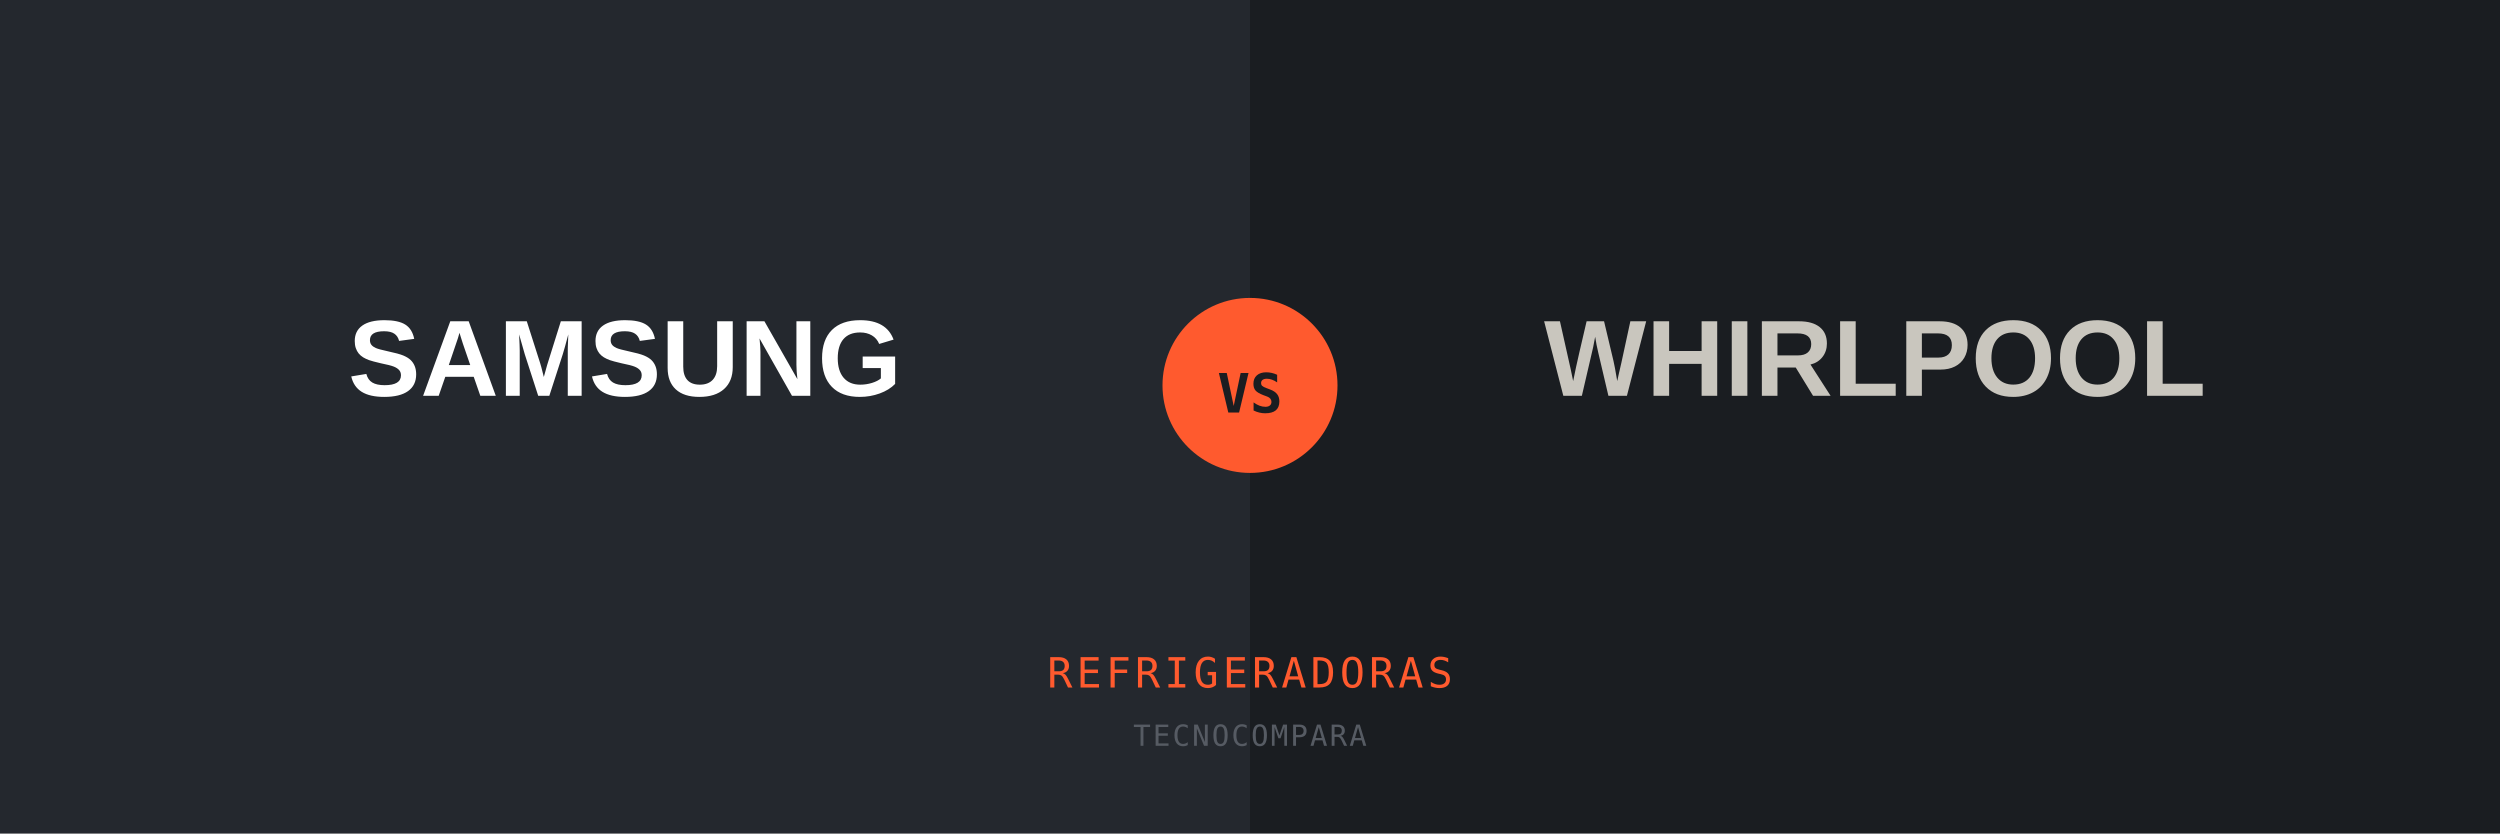
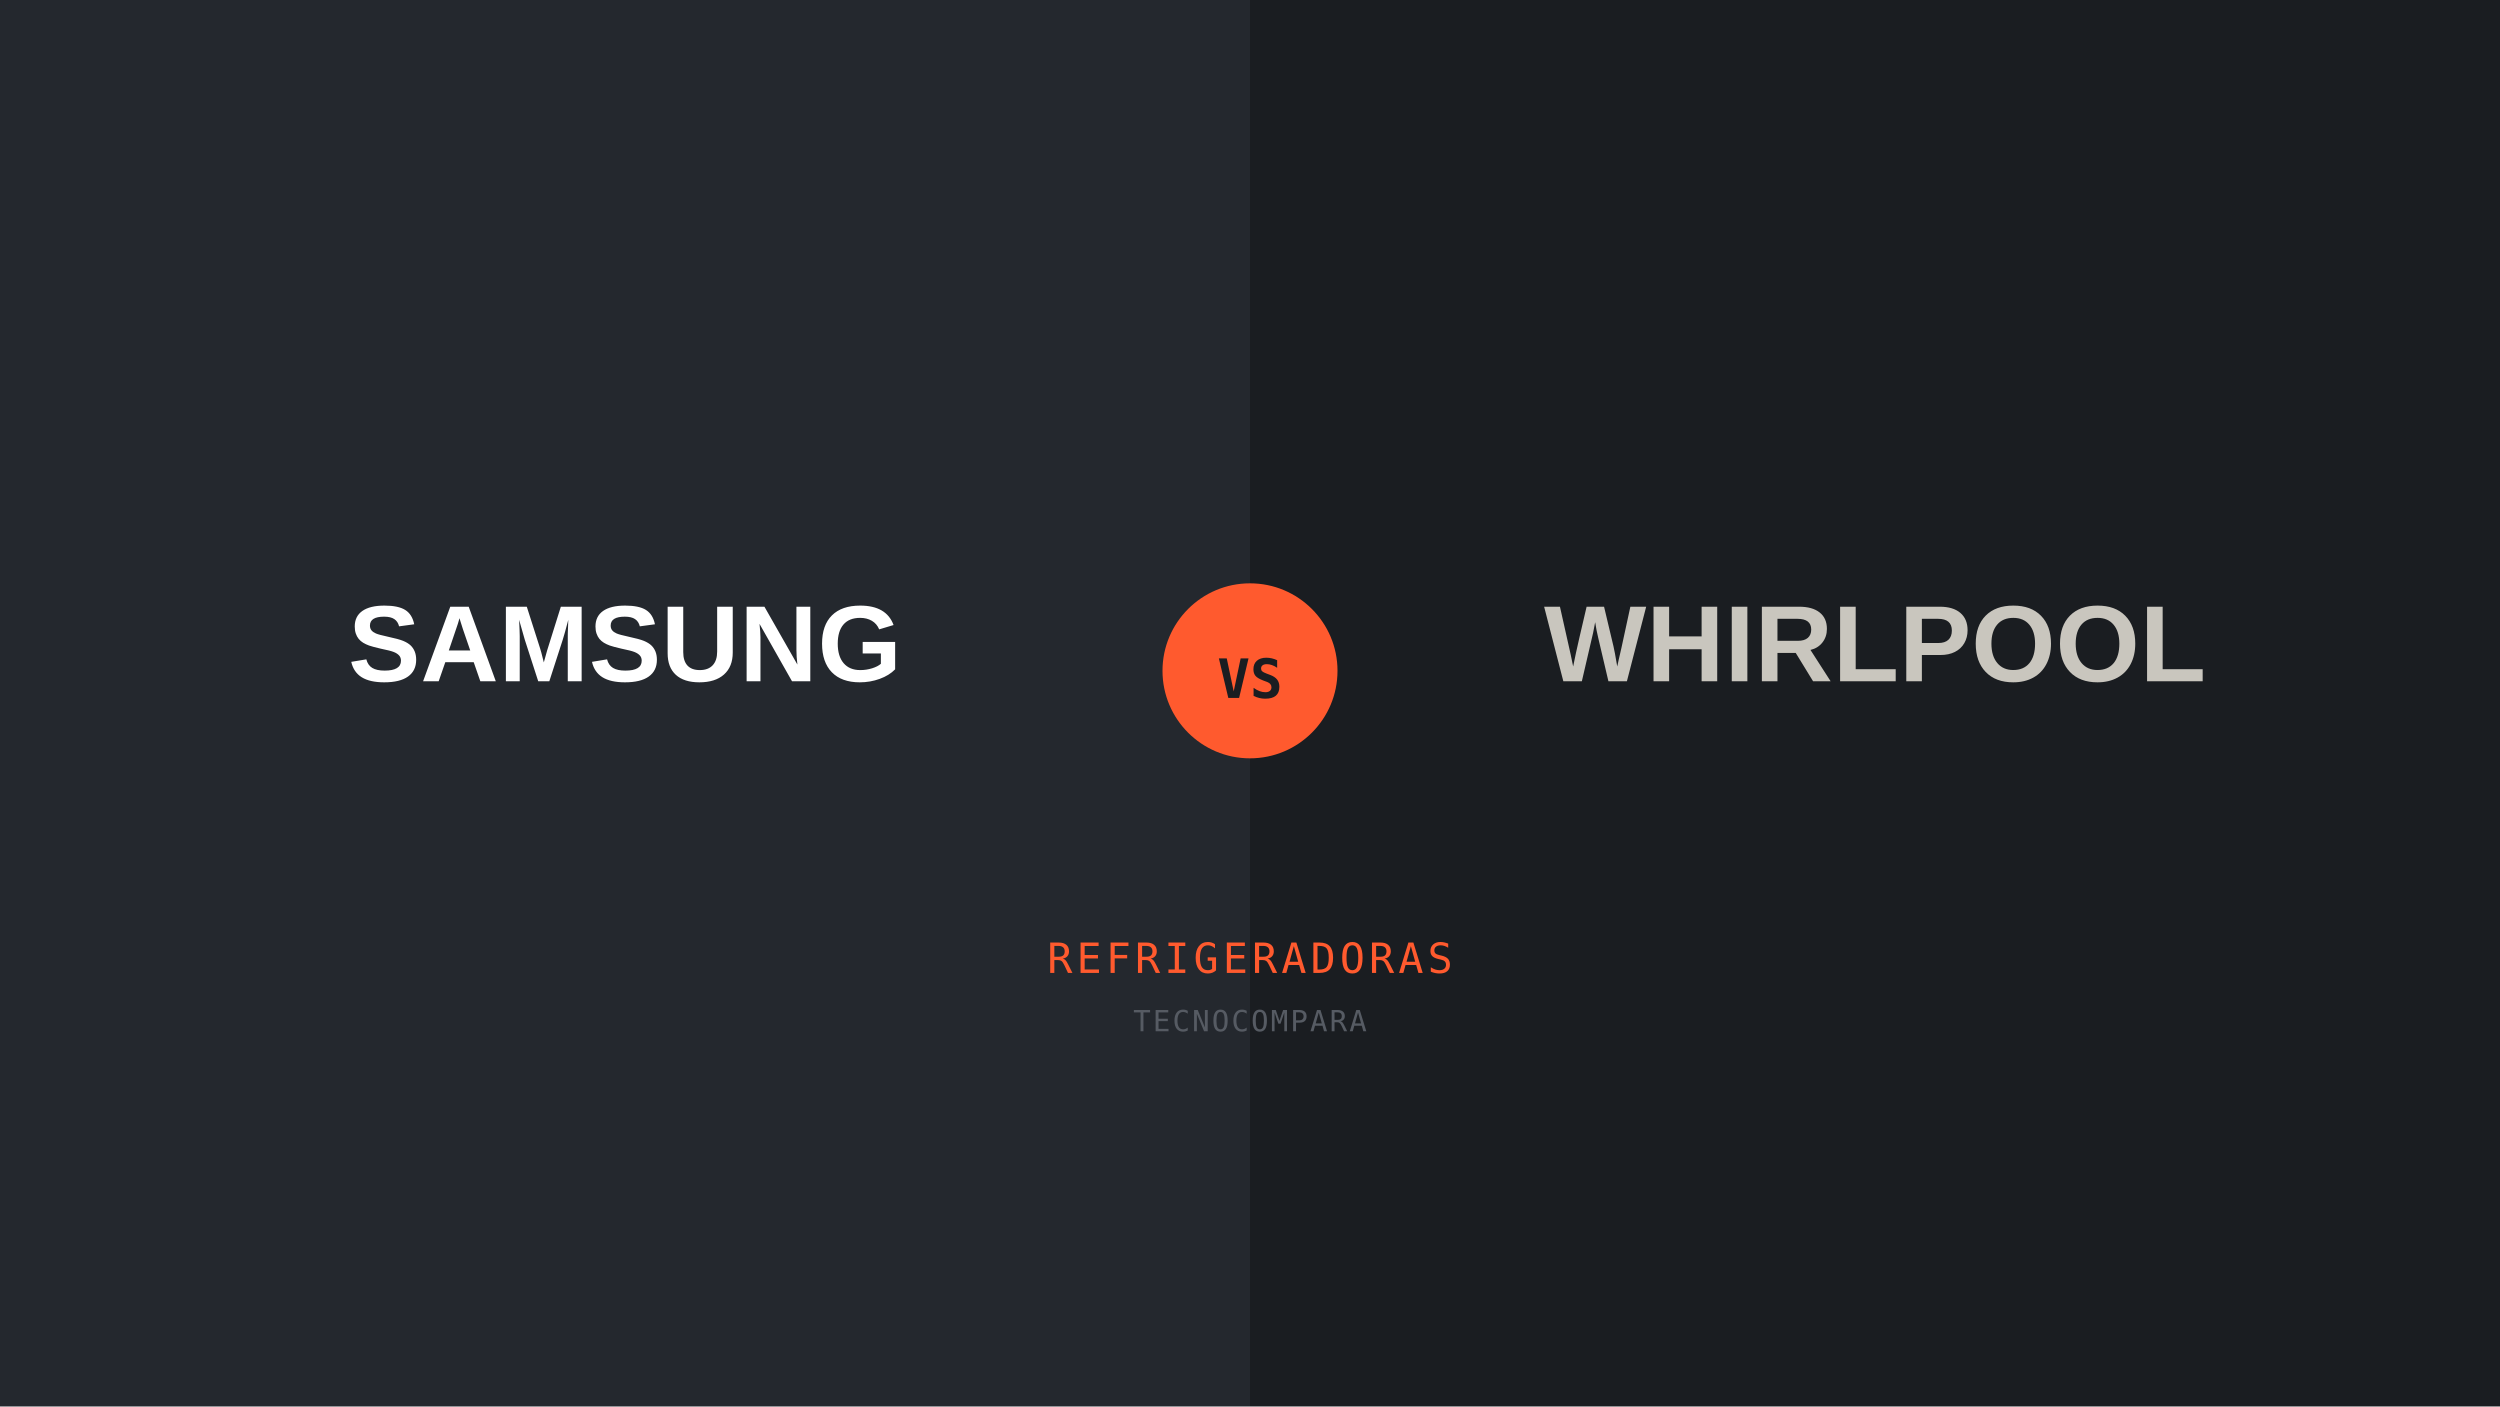
- <svg xmlns="http://www.w3.org/2000/svg" viewBox="0 0 1200 400">
-   <rect width="1200" height="400" fill="#1A1D21" />
-   <rect x="0" y="0" width="600" height="400" fill="#24282E" />
-   <rect x="600" y="0" width="600" height="400" fill="#1A1D21" />
-   <text x="300" y="190" font-family="'Space Grotesk', Arial, sans-serif" font-size="52" font-weight="700" fill="#FFFFFF" text-anchor="middle">SAMSUNG</text>
-   <text x="900" y="190" font-family="'Space Grotesk', Arial, sans-serif" font-size="52" font-weight="700" fill="#C9C6BE" text-anchor="middle">WHIRLPOOL</text>
-   <circle cx="600" cy="185" r="42" fill="#FF5A2E" />
-   <text x="600" y="198" font-family="'JetBrains Mono', monospace" font-size="26" font-weight="600" fill="#1A1D21" text-anchor="middle">VS</text>
-   <text x="600" y="330" font-family="'JetBrains Mono', monospace" font-size="20" letter-spacing="2" fill="#FF5A2E" text-anchor="middle">REFRIGERADORAS</text>
-   <text x="600" y="358" font-family="'JetBrains Mono', monospace" font-size="14" letter-spacing="1" fill="#565B63" text-anchor="middle">TECNOCOMPARA</text>
+ <svg xmlns="http://www.w3.org/2000/svg" viewBox="0 0 1200 675">
+   <rect width="1200" height="675" fill="#1A1D21" />
+   <rect x="0" y="0" width="600" height="675" fill="#24282E" />
+   <rect x="600" y="0" width="600" height="675" fill="#1A1D21" />
+   <text x="300" y="327" font-family="'Space Grotesk', Arial, sans-serif" font-size="52" font-weight="700" fill="#FFFFFF" text-anchor="middle">SAMSUNG</text>
+   <text x="900" y="327" font-family="'Space Grotesk', Arial, sans-serif" font-size="52" font-weight="700" fill="#C9C6BE" text-anchor="middle">WHIRLPOOL</text>
+   <circle cx="600" cy="322" r="42" fill="#FF5A2E" />
+   <text x="600" y="335" font-family="'JetBrains Mono', monospace" font-size="26" font-weight="600" fill="#1A1D21" text-anchor="middle">VS</text>
+   <text x="600" y="467" font-family="'JetBrains Mono', monospace" font-size="20" letter-spacing="2" fill="#FF5A2E" text-anchor="middle">REFRIGERADORAS</text>
+   <text x="600" y="495" font-family="'JetBrains Mono', monospace" font-size="14" letter-spacing="1" fill="#565B63" text-anchor="middle">TECNOCOMPARA</text>
</svg>
